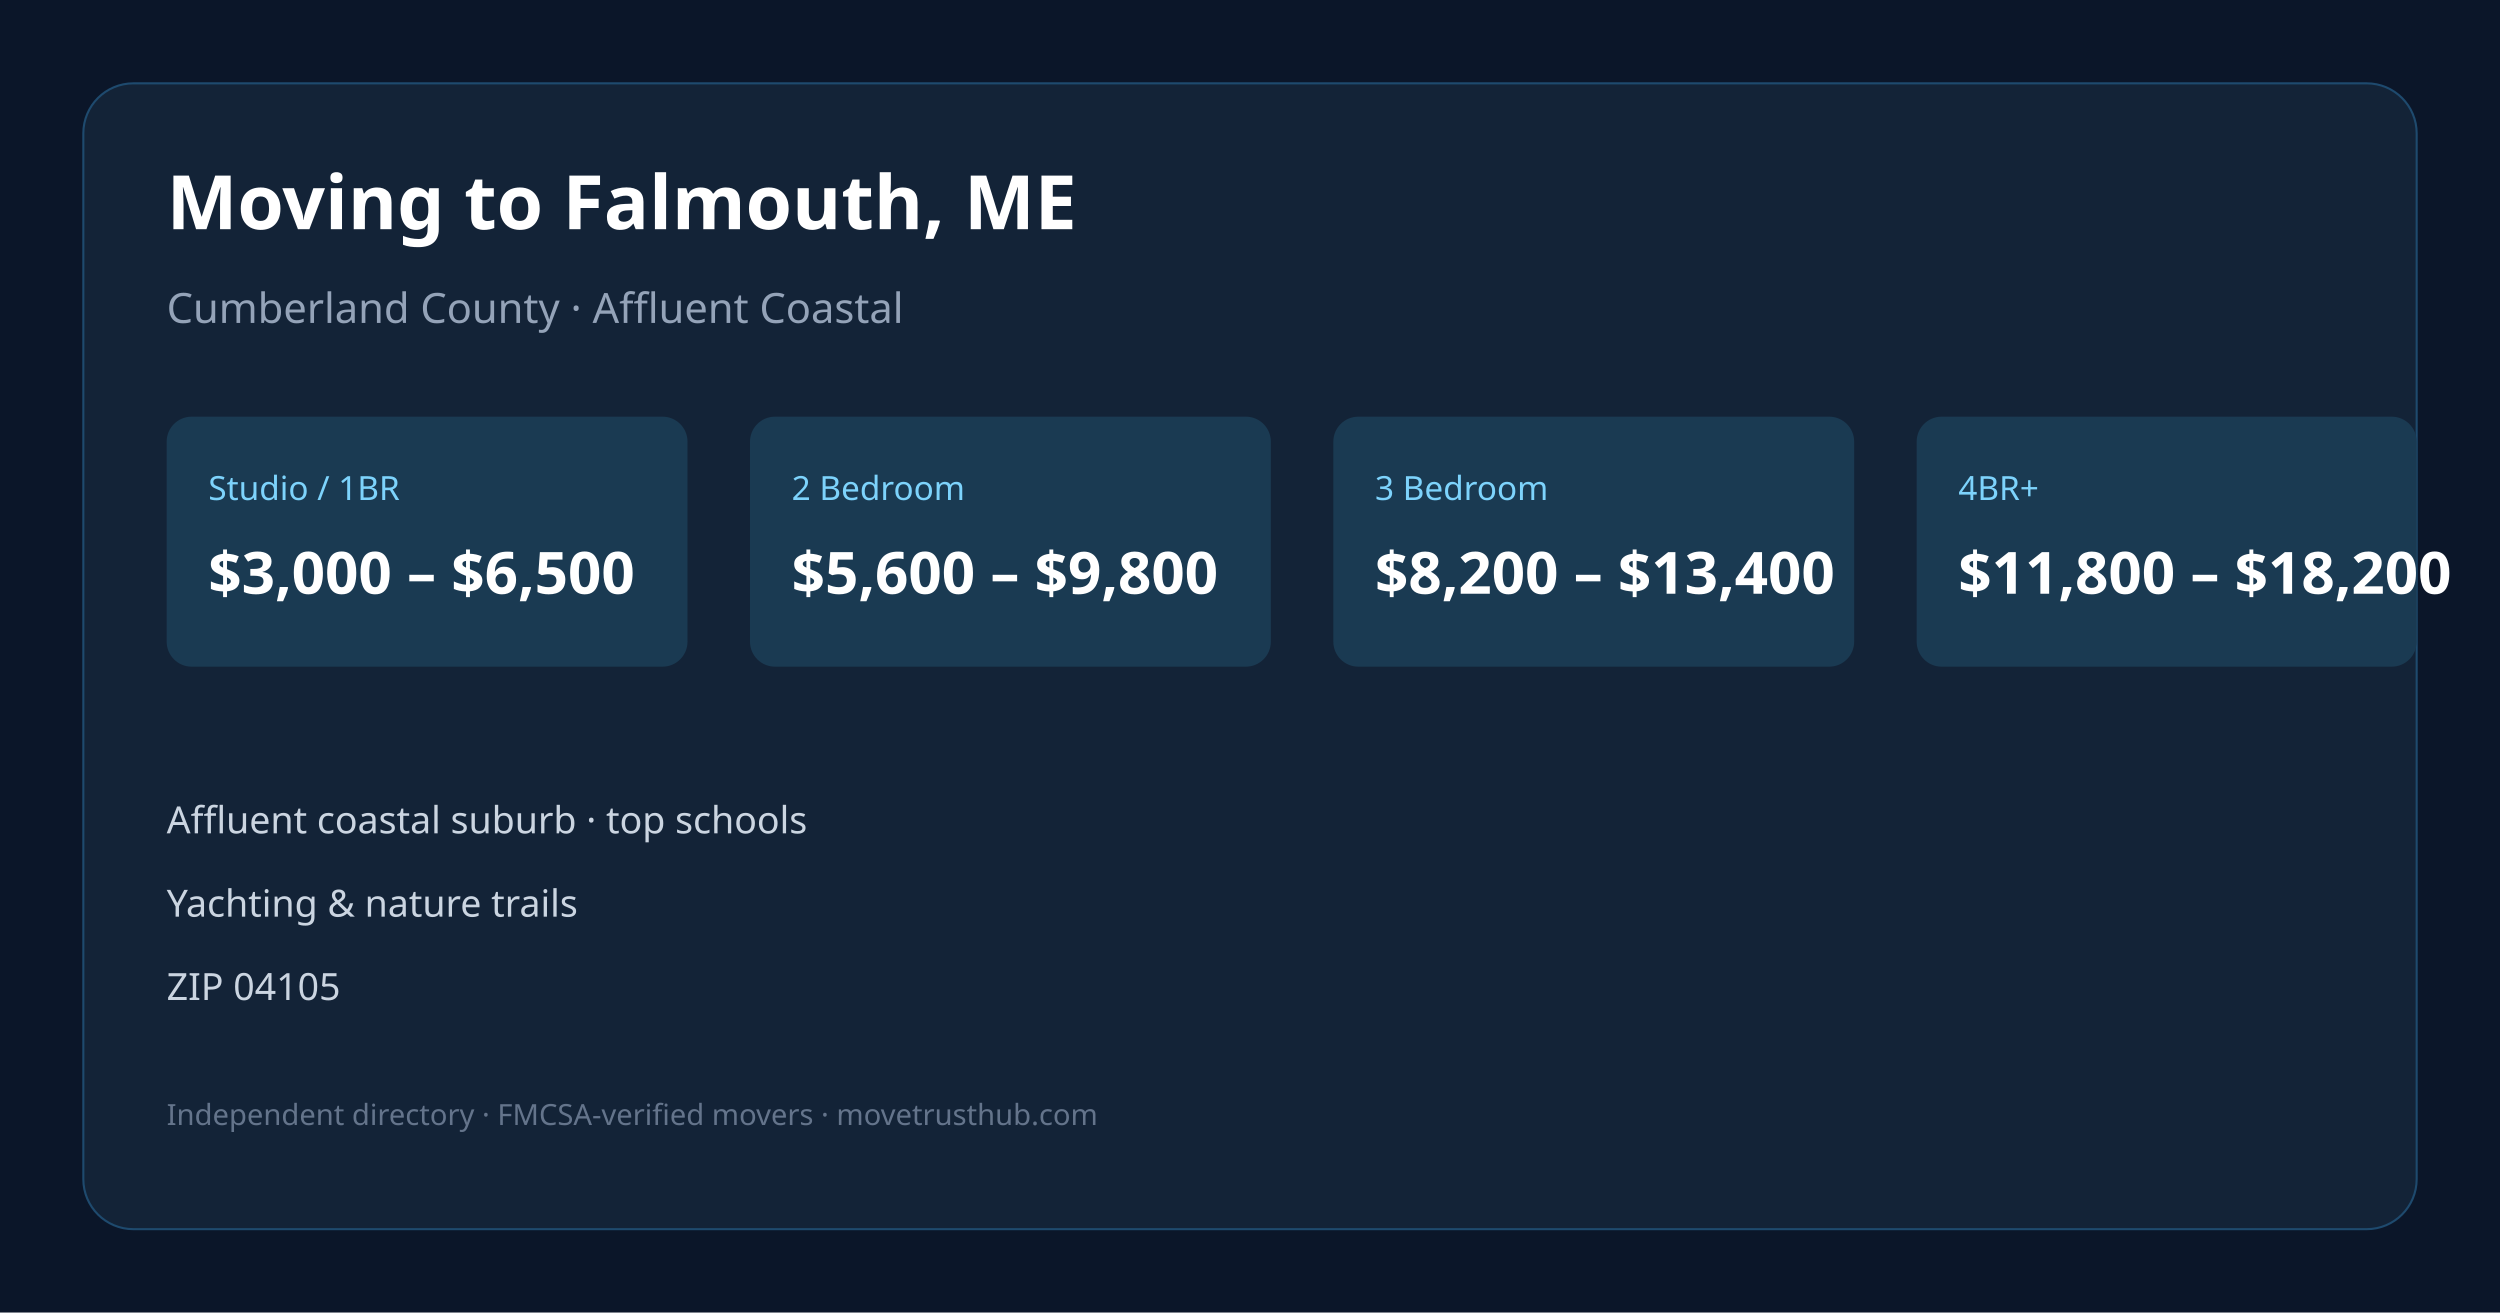
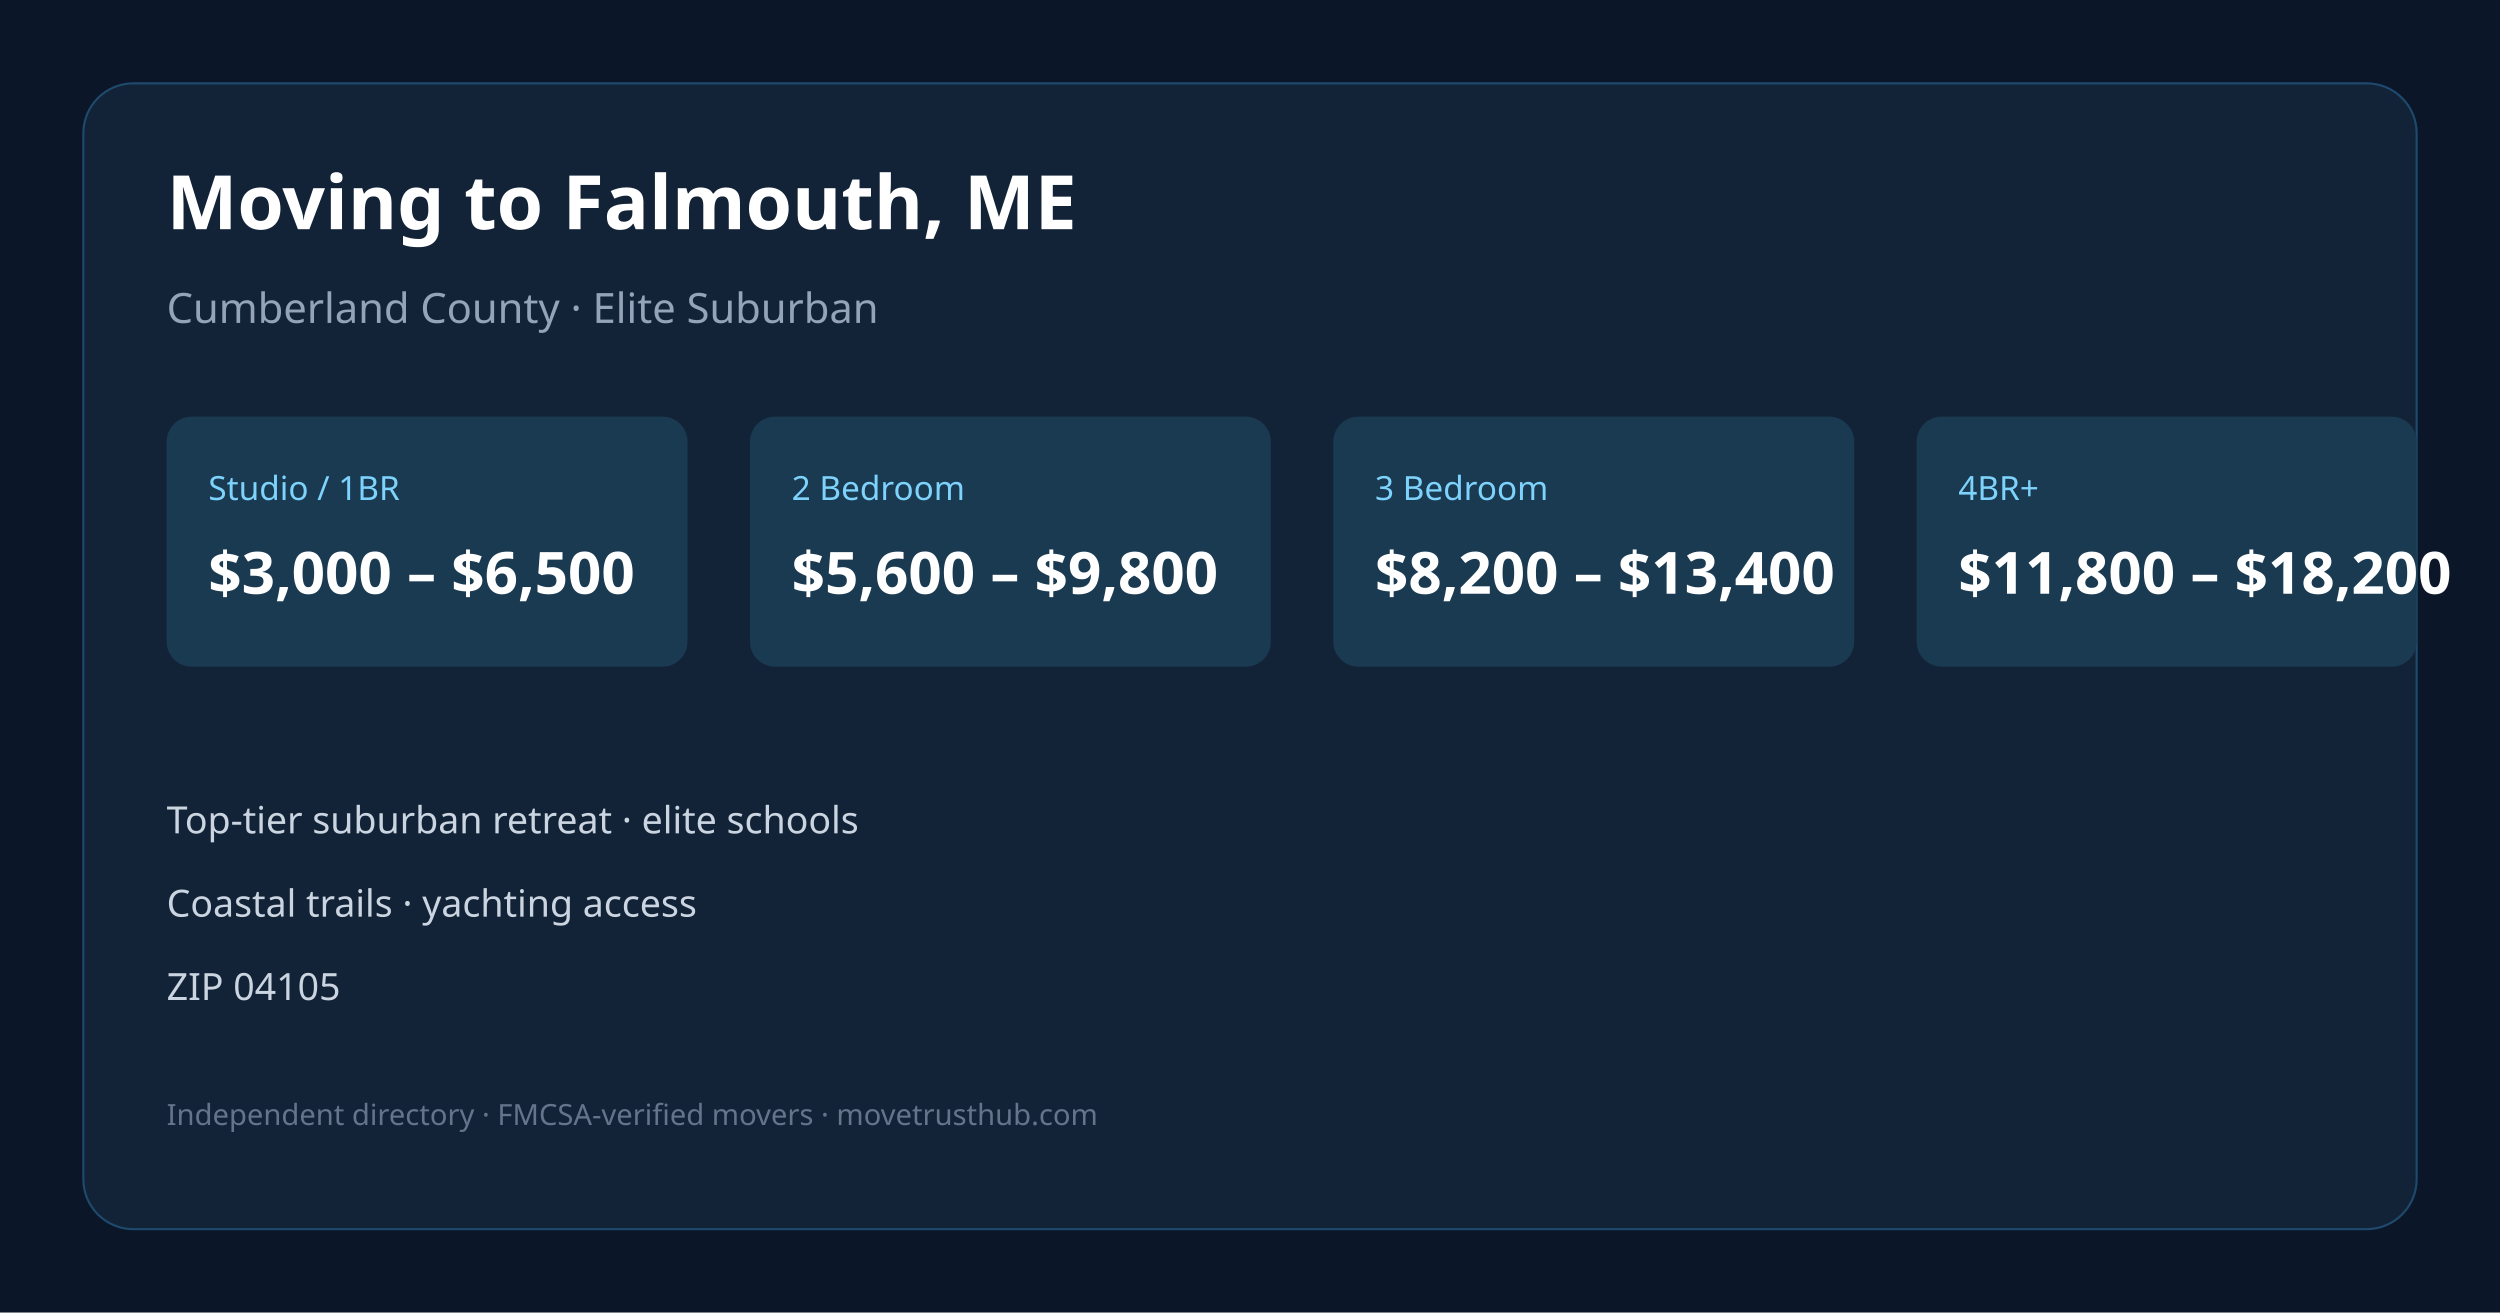
<svg xmlns="http://www.w3.org/2000/svg" width="1200" height="630" viewBox="0 0 1200 630" role="img" aria-label="Moving to Falmouth, ME">
  <rect width="1200" height="630" fill="#0b1629" />
  <rect x="40" y="40" width="1120" height="550" rx="24" fill="#132337" stroke="#1e4a6e" />
  <text x="80" y="110" fill="#ffffff" font-family="system-ui,sans-serif" font-size="36" font-weight="600">Moving to Falmouth, ME</text>
-   <text x="80" y="155" fill="#94a3b8" font-family="system-ui,sans-serif" font-size="20">Cumberland County · Affluent Coastal</text>
+   <text x="80" y="155" fill="#94a3b8" font-family="system-ui,sans-serif" font-size="20">Cumberland County · Elite Suburban</text>
  <rect x="80" y="200" width="250" height="120" rx="12" fill="#1a3a52" />
  <text x="100" y="240" fill="#7dd3fc" font-family="system-ui,sans-serif" font-size="16">Studio / 1BR</text>
  <text x="100" y="285" fill="#ffffff" font-family="system-ui,sans-serif" font-size="28" font-weight="600">$3,000 – $6,500</text>
  <rect x="360" y="200" width="250" height="120" rx="12" fill="#1a3a52" />
  <text x="380" y="240" fill="#7dd3fc" font-family="system-ui,sans-serif" font-size="16">2 Bedroom</text>
  <text x="380" y="285" fill="#ffffff" font-family="system-ui,sans-serif" font-size="28" font-weight="600">$5,600 – $9,800</text>
  <rect x="640" y="200" width="250" height="120" rx="12" fill="#1a3a52" />
  <text x="660" y="240" fill="#7dd3fc" font-family="system-ui,sans-serif" font-size="16">3 Bedroom</text>
  <text x="660" y="285" fill="#ffffff" font-family="system-ui,sans-serif" font-size="28" font-weight="600">$8,200 – $13,400</text>
  <rect x="920" y="200" width="240" height="120" rx="12" fill="#1a3a52" />
  <text x="940" y="240" fill="#7dd3fc" font-family="system-ui,sans-serif" font-size="16">4BR+</text>
  <text x="940" y="285" fill="#ffffff" font-family="system-ui,sans-serif" font-size="28" font-weight="600">$11,800 – $18,200</text>
-   <text x="80" y="400" fill="#cbd5e1" font-family="system-ui,sans-serif" font-size="18">Affluent coastal suburb · top schools</text>
-   <text x="80" y="440" fill="#cbd5e1" font-family="system-ui,sans-serif" font-size="18">Yachting &amp; nature trails</text>
+   <text x="80" y="400" fill="#cbd5e1" font-family="system-ui,sans-serif" font-size="18">Top-tier suburban retreat · elite schools</text>
+   <text x="80" y="440" fill="#cbd5e1" font-family="system-ui,sans-serif" font-size="18">Coastal trails · yachting access</text>
  <text x="80" y="480" fill="#cbd5e1" font-family="system-ui,sans-serif" font-size="18">ZIP 04105</text>
  <text x="80" y="540" fill="#64748b" font-family="system-ui,sans-serif" font-size="14">Independent directory · FMCSA-verified movers · movetrusthub.com</text>
</svg>
